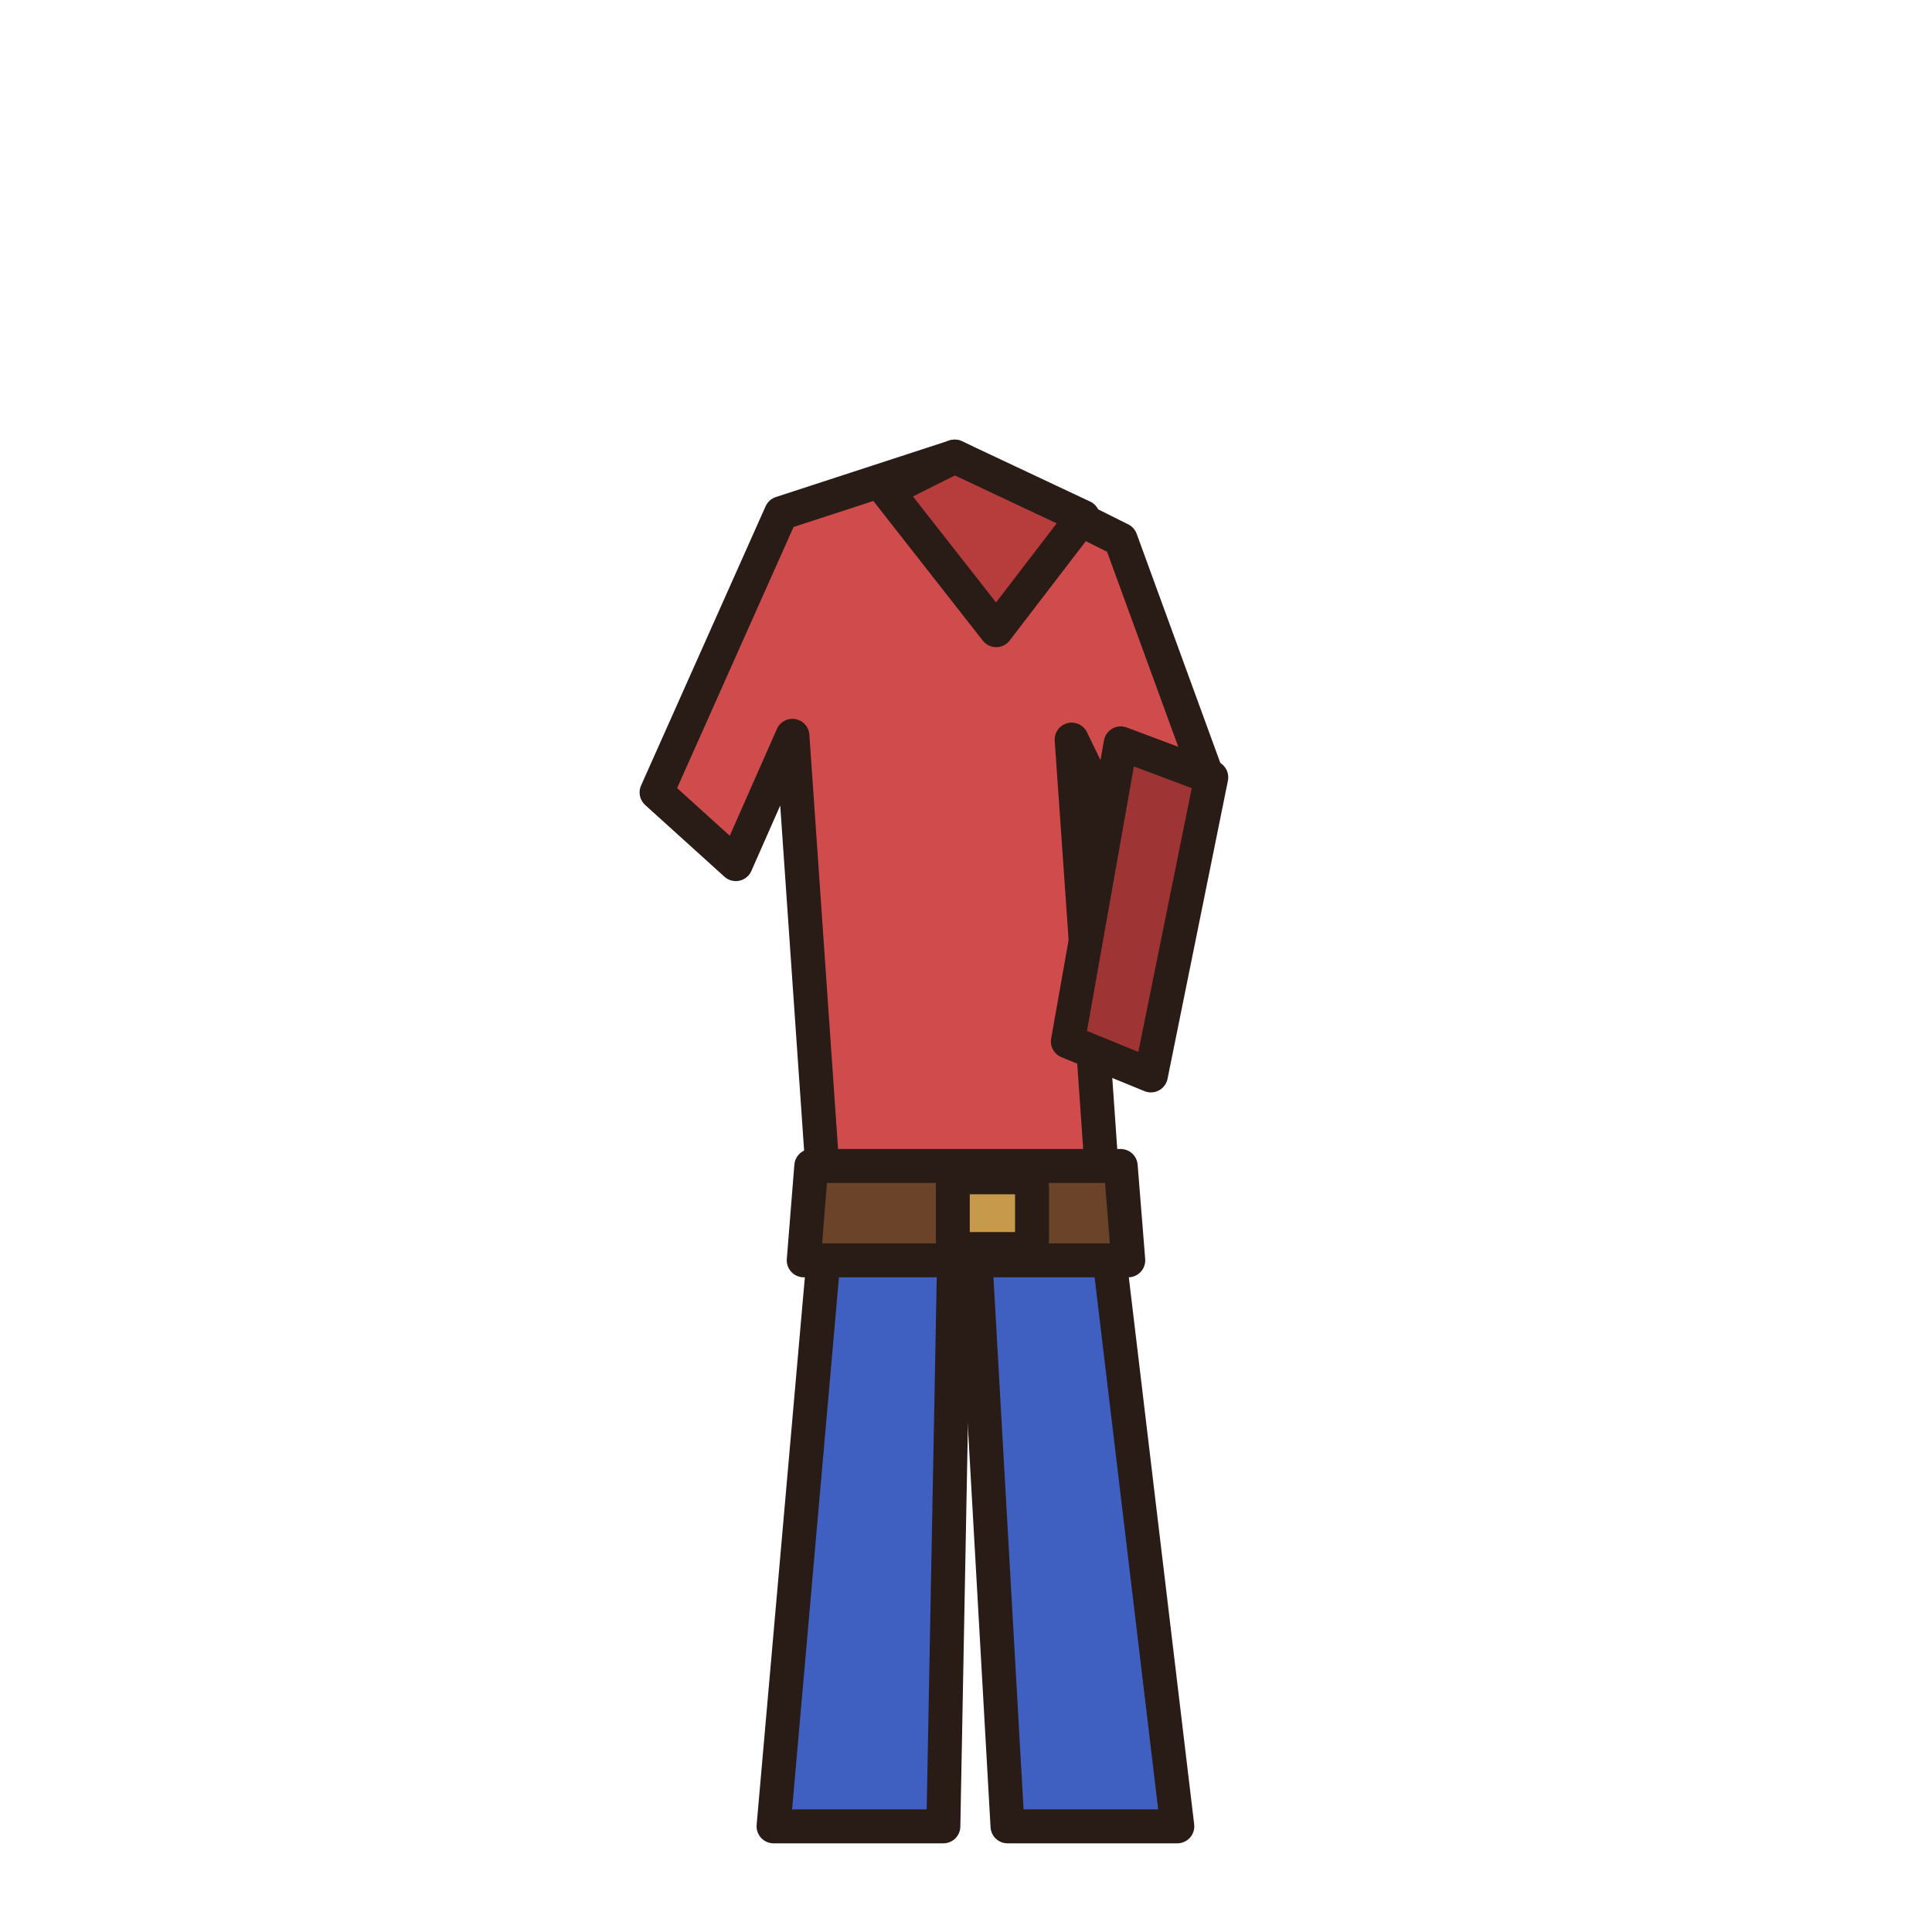
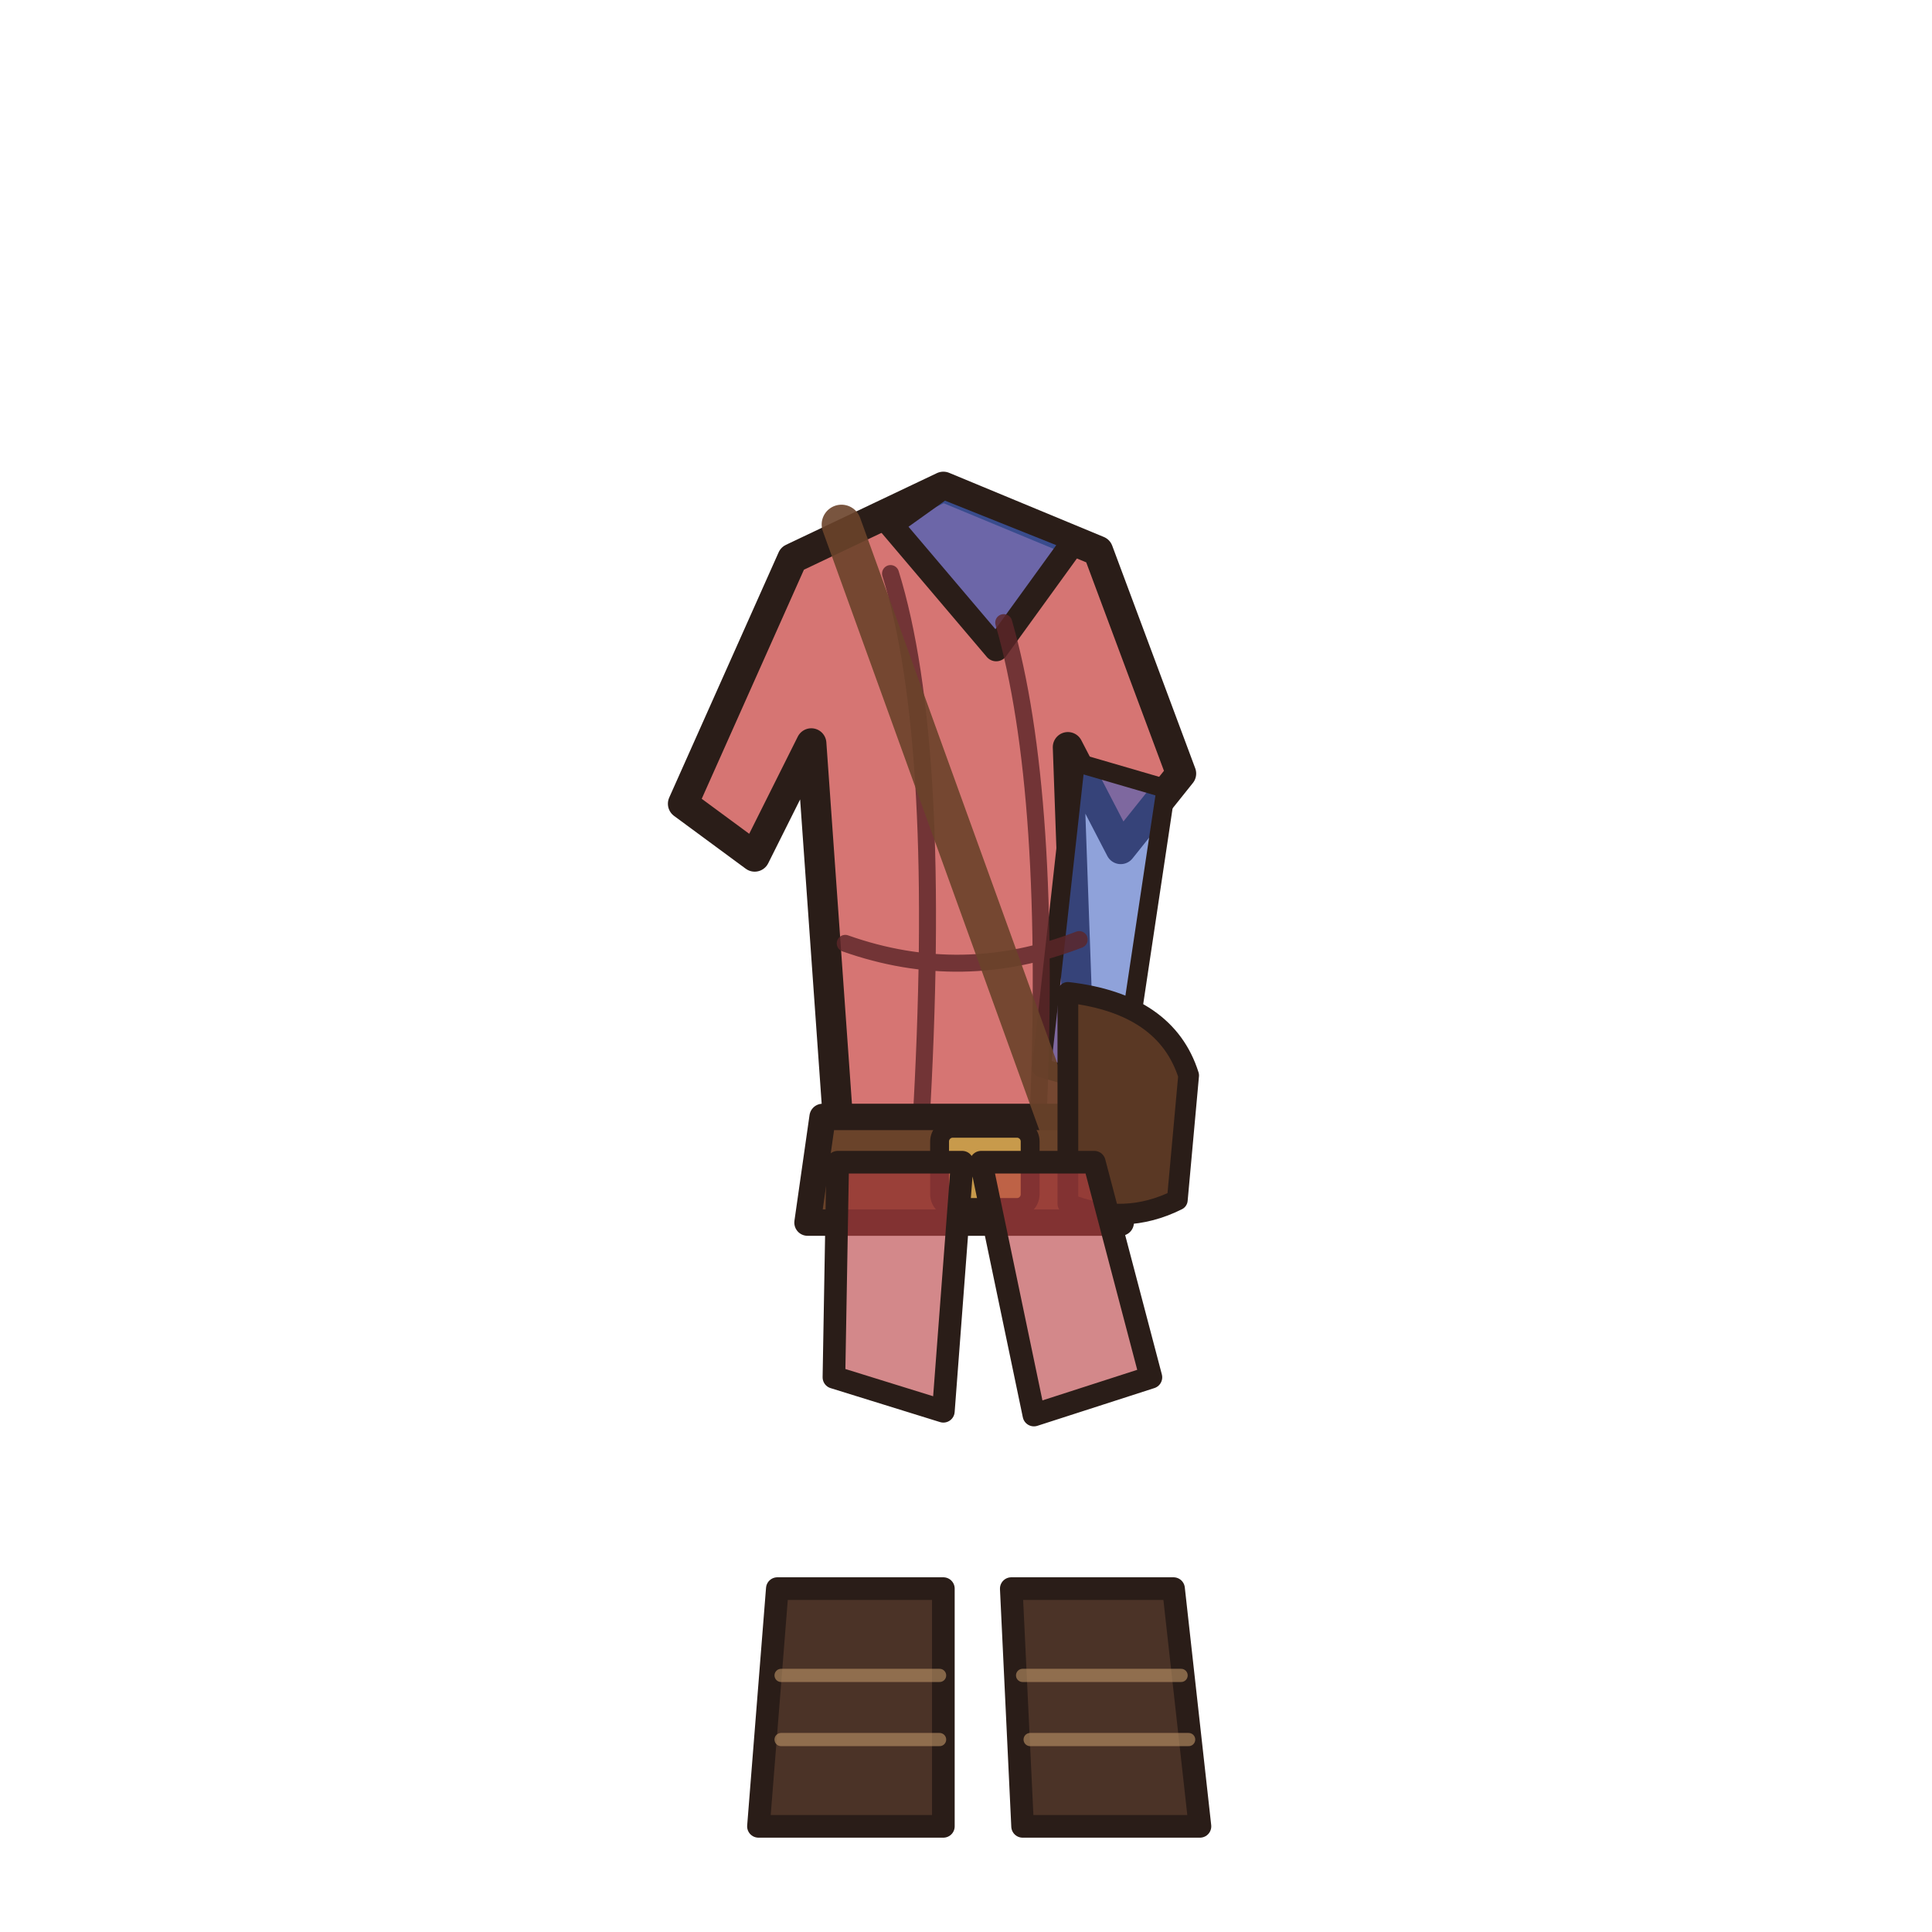
<svg xmlns="http://www.w3.org/2000/svg" viewBox="0 0 1024 1024">
-   <g stroke="#291b16" stroke-width="18" stroke-linejoin="round">
-     <path fill="#d04b4b" d="M414 272 L506 242 L594 286 L640 412 L600 458 L568 392 L586 650 L438 650 L420 390 L390 458 L348 420 Z" />
-     <path fill="#b73d3d" d="M506 242 L574 274 L528 334 L470 260 Z" />
-     <path fill="#3f60c0" d="M438 650 L506 650 L500 968 L410 968 Z" />
-     <path fill="#3f60c0" d="M516 650 L586 650 L624 968 L534 968 Z" />
-     <path fill="#6b4328" d="M430 618 L594 618 L598 668 L426 668 Z" />
-     <rect fill="#c79a4b" x="505" y="624" width="42" height="38" rx="5" />
-     <path fill="#9f3434" d="M594 394 L642 412 L610 570 L566 552 Z" />
+   <g stroke="#2a1d18" stroke-linejoin="round" stroke-linecap="round">
+     <path fill="#c94a48" fill-opacity="0.76" stroke-width="16" d="M420 296 L500 258 L582 292 L626 410 L594 450 L566 396 L574 620 L446 620 L430 394 L400 454 L362 426 Z" />
+     <path fill="#3f60c0" fill-opacity="0.70" stroke-width="13" d="M500 258 L570 286 L528 344 L472 278 Z" />
+     <path fill="#3f60c0" fill-opacity="0.58" stroke-width="10" d="M570 404 L618 418 L594 578 L552 566 Z" />
+     <g fill="none" stroke="#5b2628" stroke-width="9" opacity="0.82">
+       <path d="M472 304 Q500 394 488 598" />
+       <path d="M532 330 Q558 420 550 598" />
+       <path d="M448 500 Q510 522 572 498" />
+     </g>
+     <path fill="#6a432a" stroke-width="14" d="M436 592 L586 592 L594 648 L428 648 Z" />
+     <rect x="498" y="598" width="48" height="42" rx="7" fill="#c89a4b" stroke-width="10" />
+     <path d="M446 278 L566 610" fill="none" stroke="#6a432a" stroke-width="21" opacity="0.9" />
+     <path fill="#5a3824" stroke-width="11" d="M566 526 Q618 532 630 570 L624 636 Q596 650 566 638 Z" />
+     <path fill="#b84042" fill-opacity="0.62" stroke-width="12" d="M444 616 L510 616 L500 748 L442 730 Z M520 616 L580 616 L610 730 L548 750 Z" />
+     <path fill="#4b3327" stroke-width="12" d="M412 842 L500 842 L500 968 L402 968 Z M536 842 L622 842 L636 968 L542 968 Z" />
+     <g fill="none" stroke="#b68d62" stroke-width="7" opacity="0.65">
+       <path d="M414 888 L498 888 M414 922 L498 922 M542 888 L626 888 M546 922 L630 922" />
+     </g>
  </g>
</svg>
